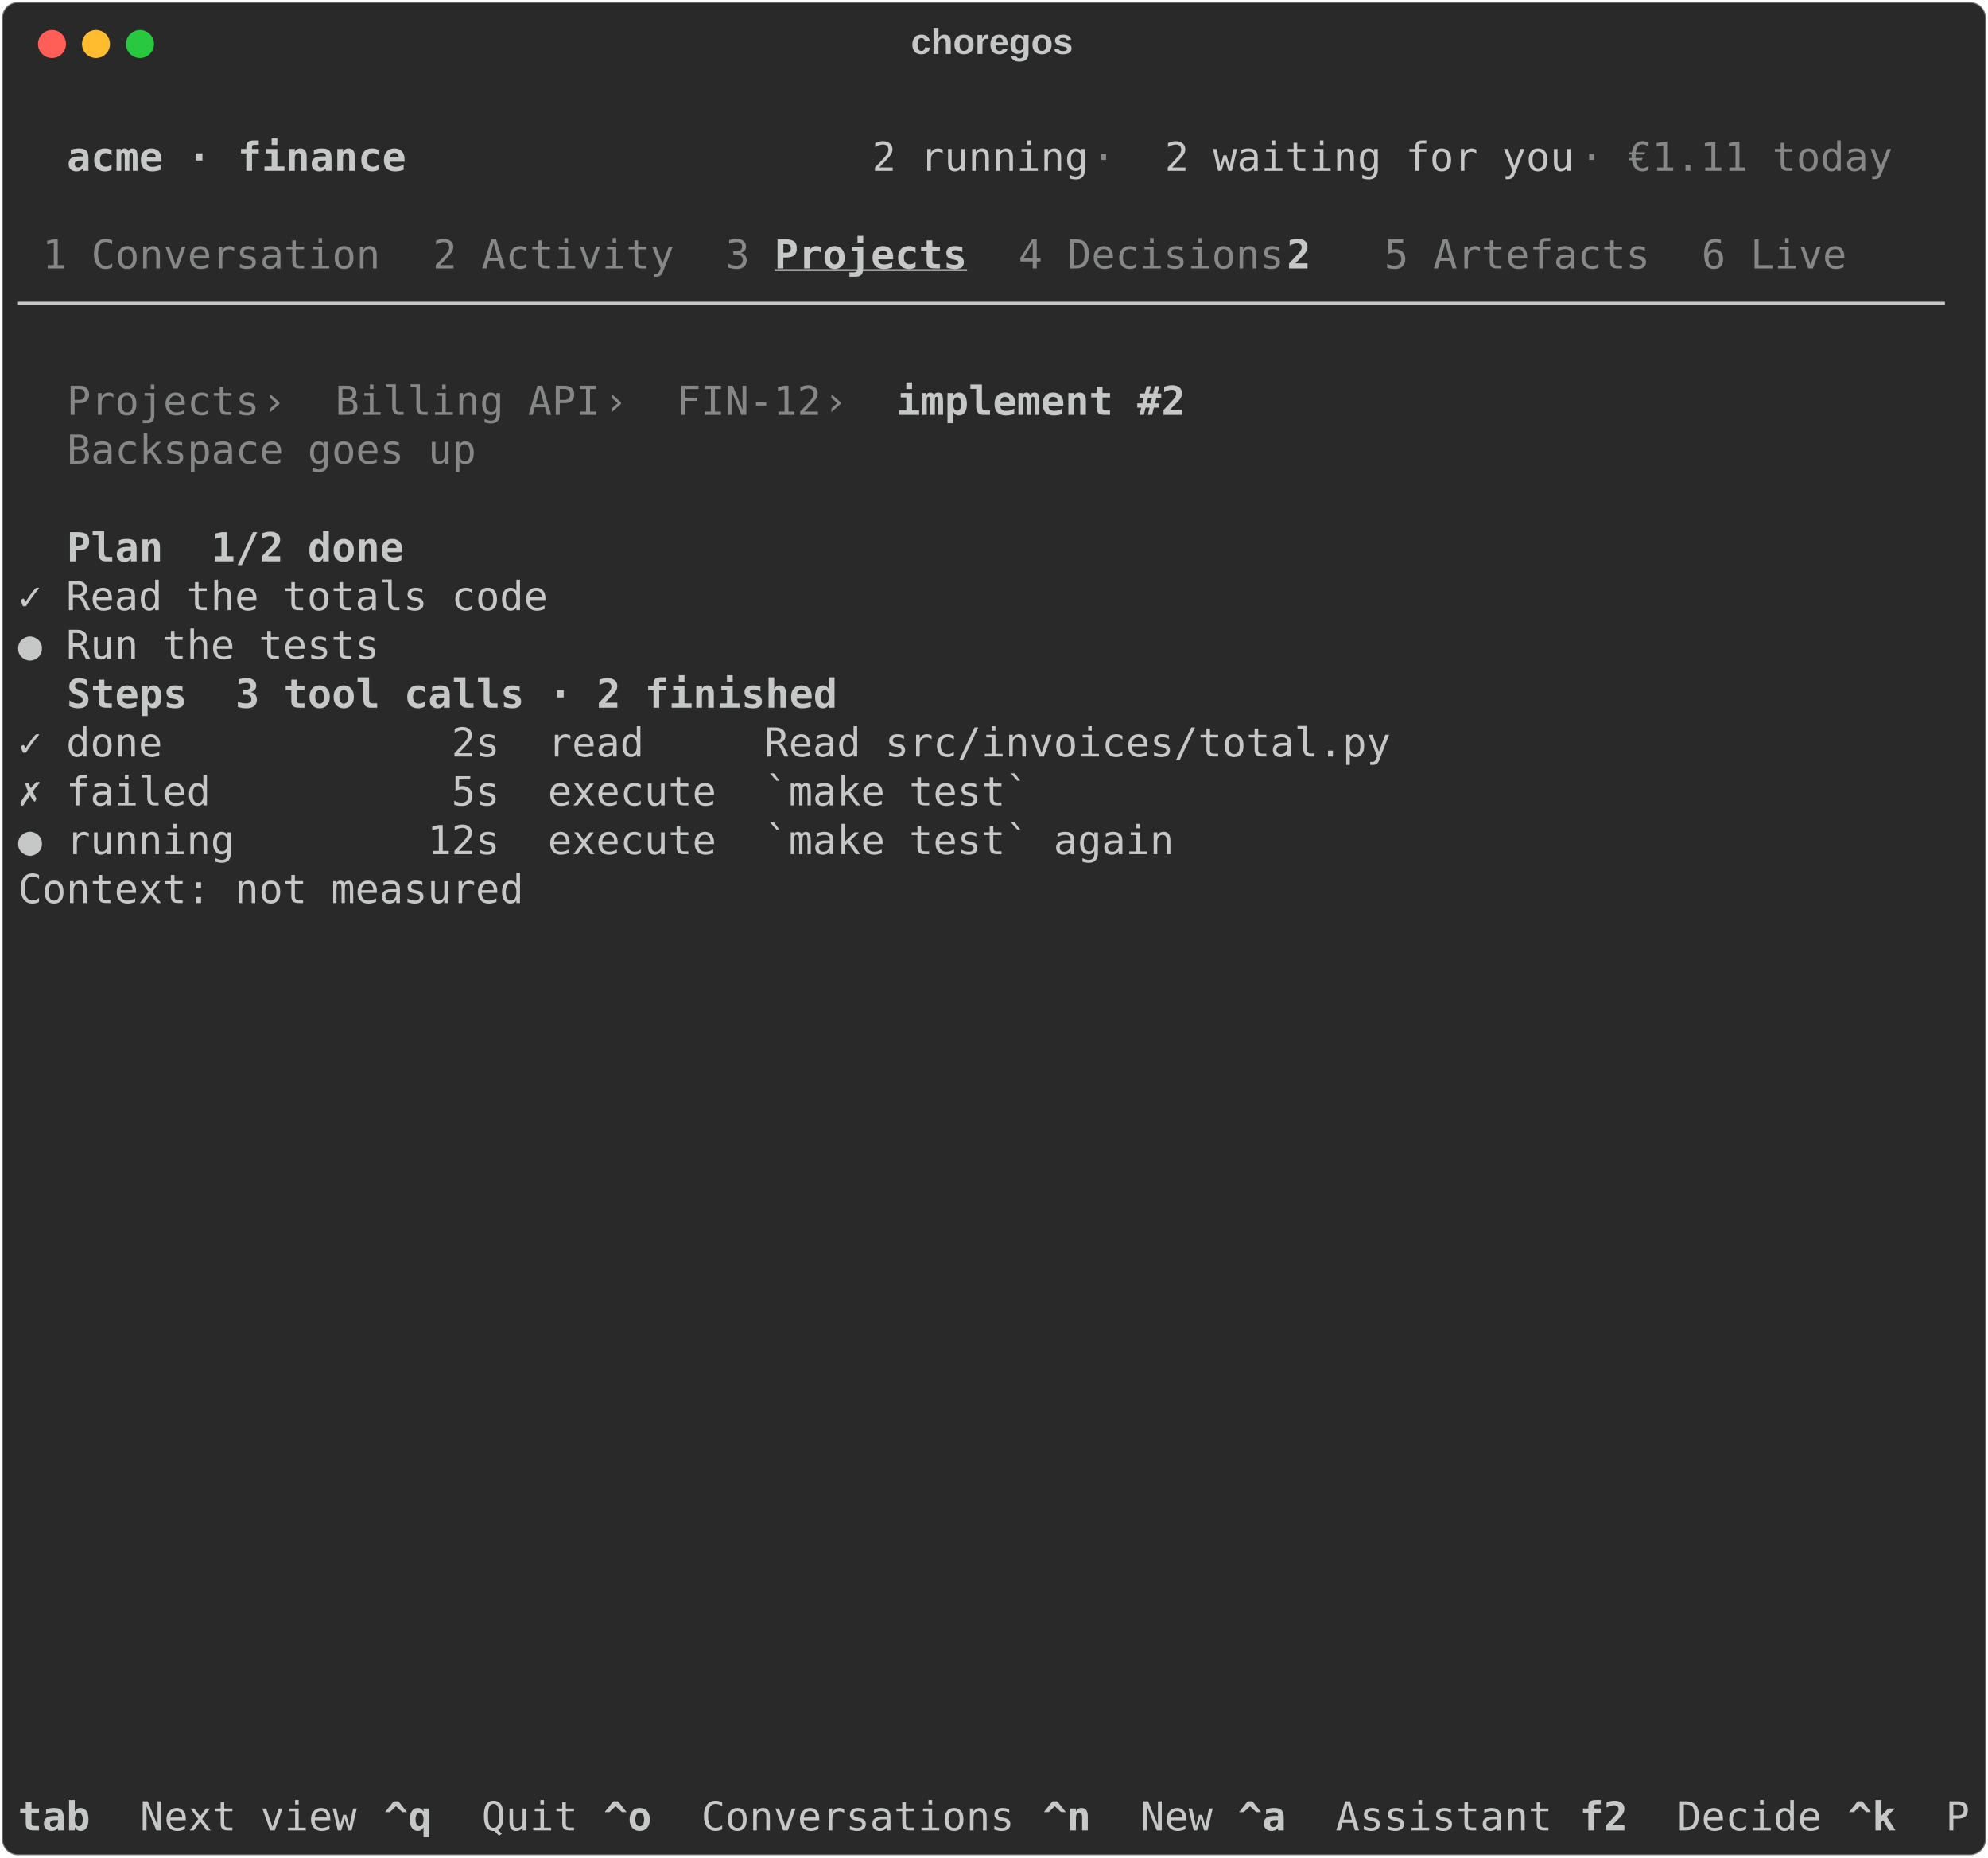
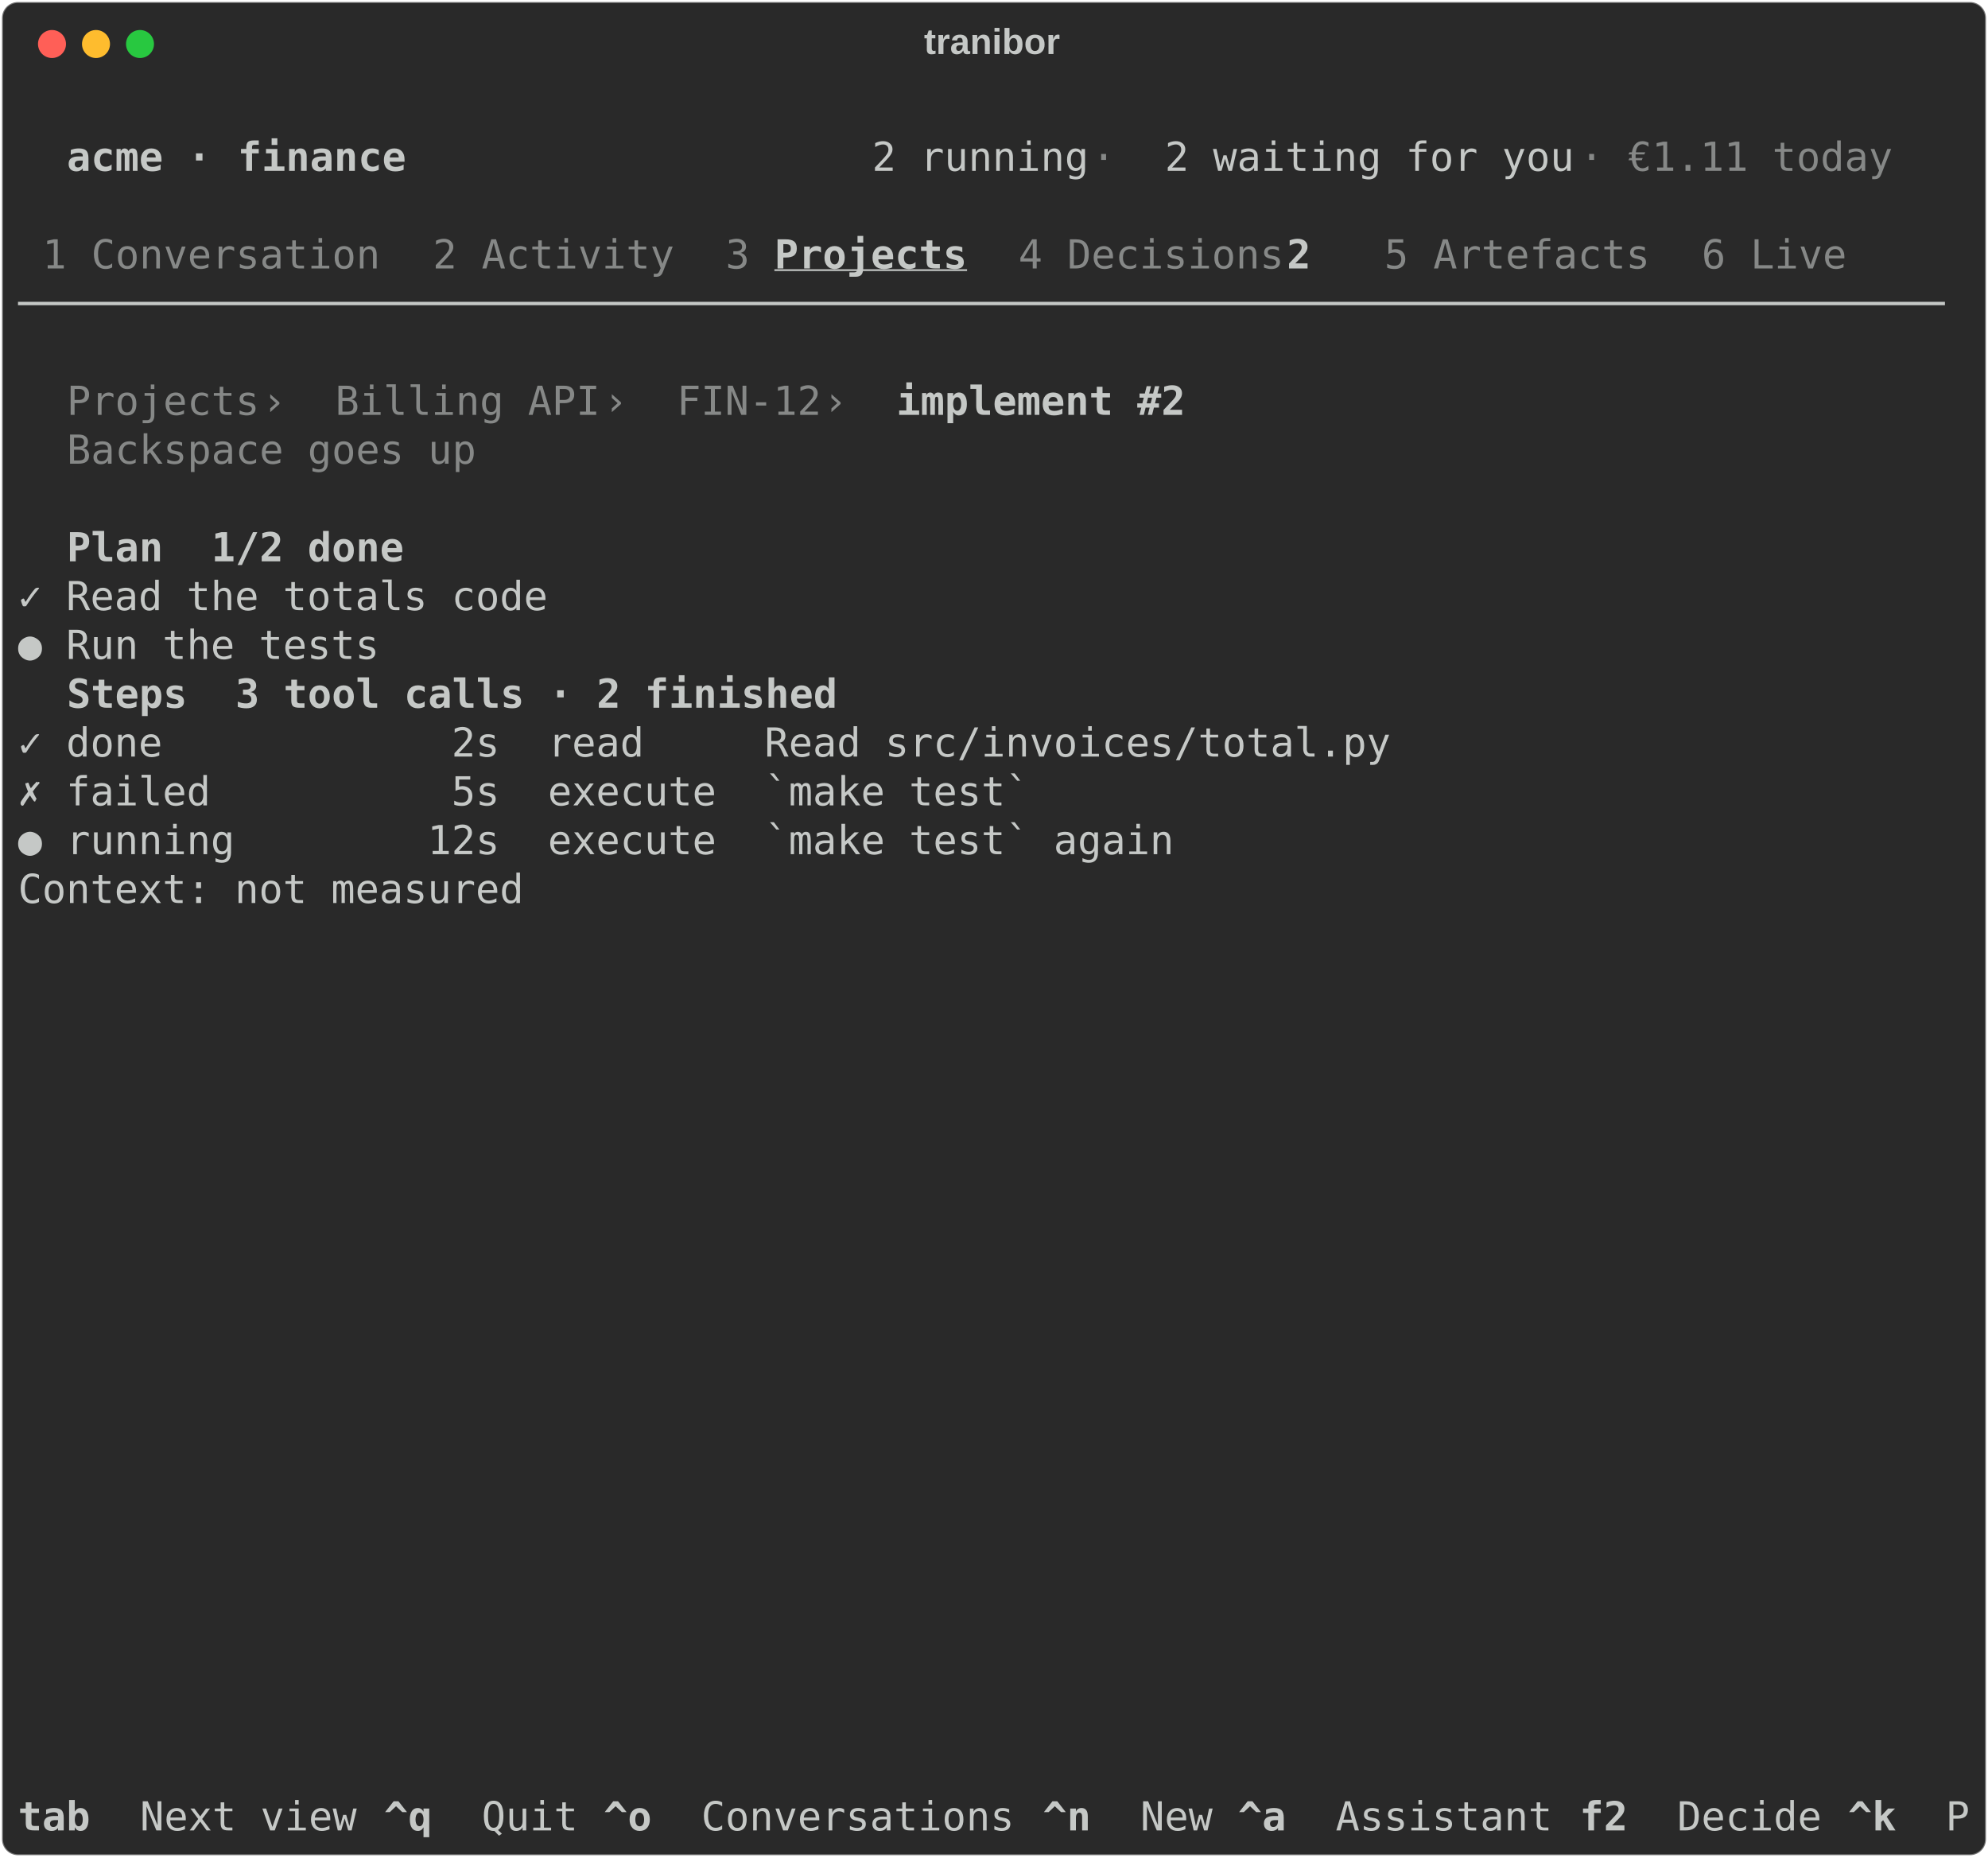
<svg xmlns="http://www.w3.org/2000/svg" class="rich-terminal" viewBox="0 0 994 928.4">
  <style>

    @font-face {
        font-family: "Fira Code";
        src: local("FiraCode-Regular"),
                url("https://cdnjs.cloudflare.com/ajax/libs/firacode/6.2.0/woff2/FiraCode-Regular.woff2") format("woff2"),
                url("https://cdnjs.cloudflare.com/ajax/libs/firacode/6.2.0/woff/FiraCode-Regular.woff") format("woff");
        font-style: normal;
        font-weight: 400;
    }
    @font-face {
        font-family: "Fira Code";
        src: local("FiraCode-Bold"),
                url("https://cdnjs.cloudflare.com/ajax/libs/firacode/6.2.0/woff2/FiraCode-Bold.woff2") format("woff2"),
                url("https://cdnjs.cloudflare.com/ajax/libs/firacode/6.2.0/woff/FiraCode-Bold.woff") format("woff");
        font-style: bold;
        font-weight: 700;
    }

-     .terminal-2483425769-matrix {
+     .terminal-2490110448-matrix {
        font-family: Fira Code, monospace;
        font-size: 20px;
        line-height: 24.4px;
        font-variant-east-asian: full-width;
    }

-     .terminal-2483425769-title {
+     .terminal-2490110448-title {
        font-size: 18px;
        font-weight: bold;
        font-family: arial;
    }

-     .terminal-2483425769-r1 { fill: #c5c8c6 }
- .terminal-2483425769-r2 { fill: #c5c8c6;font-weight: bold }
- .terminal-2483425769-r3 { fill: #868887 }
- .terminal-2483425769-r4 { fill: #c5c8c6;font-weight: bold;text-decoration: underline; }
+     .terminal-2490110448-r1 { fill: #c5c8c6 }
+ .terminal-2490110448-r2 { fill: #c5c8c6;font-weight: bold }
+ .terminal-2490110448-r3 { fill: #868887 }
+ .terminal-2490110448-r4 { fill: #c5c8c6;font-weight: bold;text-decoration: underline; }
    </style>
  <defs>
-     <clipPath id="terminal-2483425769-clip-terminal">
+     <clipPath id="terminal-2490110448-clip-terminal">
      <rect x="0" y="0" width="975.0" height="877.4" />
    </clipPath>
-     <clipPath id="terminal-2483425769-line-0">
+     <clipPath id="terminal-2490110448-line-0">
      <rect x="0" y="1.5" width="976" height="24.65" />
    </clipPath>
-     <clipPath id="terminal-2483425769-line-1">
+     <clipPath id="terminal-2490110448-line-1">
      <rect x="0" y="25.9" width="976" height="24.65" />
    </clipPath>
-     <clipPath id="terminal-2483425769-line-2">
+     <clipPath id="terminal-2490110448-line-2">
      <rect x="0" y="50.3" width="976" height="24.65" />
    </clipPath>
-     <clipPath id="terminal-2483425769-line-3">
+     <clipPath id="terminal-2490110448-line-3">
      <rect x="0" y="74.7" width="976" height="24.65" />
    </clipPath>
-     <clipPath id="terminal-2483425769-line-4">
+     <clipPath id="terminal-2490110448-line-4">
      <rect x="0" y="99.1" width="976" height="24.65" />
    </clipPath>
-     <clipPath id="terminal-2483425769-line-5">
+     <clipPath id="terminal-2490110448-line-5">
      <rect x="0" y="123.5" width="976" height="24.65" />
    </clipPath>
-     <clipPath id="terminal-2483425769-line-6">
+     <clipPath id="terminal-2490110448-line-6">
      <rect x="0" y="147.9" width="976" height="24.65" />
    </clipPath>
-     <clipPath id="terminal-2483425769-line-7">
+     <clipPath id="terminal-2490110448-line-7">
      <rect x="0" y="172.3" width="976" height="24.65" />
    </clipPath>
-     <clipPath id="terminal-2483425769-line-8">
+     <clipPath id="terminal-2490110448-line-8">
      <rect x="0" y="196.7" width="976" height="24.65" />
    </clipPath>
-     <clipPath id="terminal-2483425769-line-9">
+     <clipPath id="terminal-2490110448-line-9">
      <rect x="0" y="221.1" width="976" height="24.65" />
    </clipPath>
-     <clipPath id="terminal-2483425769-line-10">
+     <clipPath id="terminal-2490110448-line-10">
      <rect x="0" y="245.5" width="976" height="24.65" />
    </clipPath>
-     <clipPath id="terminal-2483425769-line-11">
+     <clipPath id="terminal-2490110448-line-11">
      <rect x="0" y="269.9" width="976" height="24.65" />
    </clipPath>
-     <clipPath id="terminal-2483425769-line-12">
+     <clipPath id="terminal-2490110448-line-12">
      <rect x="0" y="294.3" width="976" height="24.65" />
    </clipPath>
-     <clipPath id="terminal-2483425769-line-13">
+     <clipPath id="terminal-2490110448-line-13">
      <rect x="0" y="318.7" width="976" height="24.65" />
    </clipPath>
-     <clipPath id="terminal-2483425769-line-14">
+     <clipPath id="terminal-2490110448-line-14">
      <rect x="0" y="343.1" width="976" height="24.65" />
    </clipPath>
-     <clipPath id="terminal-2483425769-line-15">
+     <clipPath id="terminal-2490110448-line-15">
      <rect x="0" y="367.5" width="976" height="24.65" />
    </clipPath>
-     <clipPath id="terminal-2483425769-line-16">
+     <clipPath id="terminal-2490110448-line-16">
      <rect x="0" y="391.9" width="976" height="24.65" />
    </clipPath>
-     <clipPath id="terminal-2483425769-line-17">
+     <clipPath id="terminal-2490110448-line-17">
      <rect x="0" y="416.3" width="976" height="24.65" />
    </clipPath>
-     <clipPath id="terminal-2483425769-line-18">
+     <clipPath id="terminal-2490110448-line-18">
      <rect x="0" y="440.7" width="976" height="24.65" />
    </clipPath>
-     <clipPath id="terminal-2483425769-line-19">
+     <clipPath id="terminal-2490110448-line-19">
      <rect x="0" y="465.1" width="976" height="24.65" />
    </clipPath>
-     <clipPath id="terminal-2483425769-line-20">
+     <clipPath id="terminal-2490110448-line-20">
      <rect x="0" y="489.5" width="976" height="24.65" />
    </clipPath>
-     <clipPath id="terminal-2483425769-line-21">
+     <clipPath id="terminal-2490110448-line-21">
      <rect x="0" y="513.9" width="976" height="24.65" />
    </clipPath>
-     <clipPath id="terminal-2483425769-line-22">
+     <clipPath id="terminal-2490110448-line-22">
      <rect x="0" y="538.3" width="976" height="24.65" />
    </clipPath>
-     <clipPath id="terminal-2483425769-line-23">
+     <clipPath id="terminal-2490110448-line-23">
      <rect x="0" y="562.7" width="976" height="24.65" />
    </clipPath>
-     <clipPath id="terminal-2483425769-line-24">
+     <clipPath id="terminal-2490110448-line-24">
      <rect x="0" y="587.1" width="976" height="24.65" />
    </clipPath>
-     <clipPath id="terminal-2483425769-line-25">
+     <clipPath id="terminal-2490110448-line-25">
      <rect x="0" y="611.5" width="976" height="24.65" />
    </clipPath>
-     <clipPath id="terminal-2483425769-line-26">
+     <clipPath id="terminal-2490110448-line-26">
      <rect x="0" y="635.9" width="976" height="24.65" />
    </clipPath>
-     <clipPath id="terminal-2483425769-line-27">
+     <clipPath id="terminal-2490110448-line-27">
      <rect x="0" y="660.3" width="976" height="24.65" />
    </clipPath>
-     <clipPath id="terminal-2483425769-line-28">
+     <clipPath id="terminal-2490110448-line-28">
      <rect x="0" y="684.7" width="976" height="24.65" />
    </clipPath>
-     <clipPath id="terminal-2483425769-line-29">
+     <clipPath id="terminal-2490110448-line-29">
      <rect x="0" y="709.1" width="976" height="24.65" />
    </clipPath>
-     <clipPath id="terminal-2483425769-line-30">
+     <clipPath id="terminal-2490110448-line-30">
      <rect x="0" y="733.5" width="976" height="24.65" />
    </clipPath>
-     <clipPath id="terminal-2483425769-line-31">
+     <clipPath id="terminal-2490110448-line-31">
      <rect x="0" y="757.9" width="976" height="24.65" />
    </clipPath>
-     <clipPath id="terminal-2483425769-line-32">
+     <clipPath id="terminal-2490110448-line-32">
      <rect x="0" y="782.3" width="976" height="24.65" />
    </clipPath>
-     <clipPath id="terminal-2483425769-line-33">
+     <clipPath id="terminal-2490110448-line-33">
      <rect x="0" y="806.7" width="976" height="24.65" />
    </clipPath>
-     <clipPath id="terminal-2483425769-line-34">
+     <clipPath id="terminal-2490110448-line-34">
      <rect x="0" y="831.1" width="976" height="24.65" />
    </clipPath>
  </defs>
  <rect fill="#292929" stroke="rgba(255,255,255,0.35)" stroke-width="1" x="1" y="1" width="992" height="926.4" rx="8" />
-   <text class="terminal-2483425769-title" fill="#c5c8c6" text-anchor="middle" x="496" y="27">choregos</text>
+   <text class="terminal-2490110448-title" fill="#c5c8c6" text-anchor="middle" x="496" y="27">tranibor</text>
  <g transform="translate(26,22)">
    <circle cx="0" cy="0" r="7" fill="#ff5f57" />
    <circle cx="22" cy="0" r="7" fill="#febc2e" />
    <circle cx="44" cy="0" r="7" fill="#28c840" />
  </g>
-   <g transform="translate(9, 41)" clip-path="url(#terminal-2483425769-clip-terminal)">
-     <g class="terminal-2483425769-matrix">
-       <text class="terminal-2483425769-r1" x="976" y="20" textLength="12.2" clip-path="url(#terminal-2483425769-line-0)">
- </text>
-       <text class="terminal-2483425769-r2" x="24.4" y="44.4" textLength="85.4" clip-path="url(#terminal-2483425769-line-1)">acme · </text>
-       <text class="terminal-2483425769-r2" x="109.8" y="44.4" textLength="85.4" clip-path="url(#terminal-2483425769-line-1)">finance</text>
-       <text class="terminal-2483425769-r1" x="427" y="44.4" textLength="109.8" clip-path="url(#terminal-2483425769-line-1)">2 running</text>
-       <text class="terminal-2483425769-r3" x="536.8" y="44.4" textLength="36.6" clip-path="url(#terminal-2483425769-line-1)"> · </text>
-       <text class="terminal-2483425769-r1" x="573.4" y="44.4" textLength="207.4" clip-path="url(#terminal-2483425769-line-1)">2 waiting for you</text>
-       <text class="terminal-2483425769-r3" x="780.8" y="44.4" textLength="170.8" clip-path="url(#terminal-2483425769-line-1)"> · €1.11 today</text>
-       <text class="terminal-2483425769-r1" x="976" y="44.4" textLength="12.2" clip-path="url(#terminal-2483425769-line-1)">
- </text>
-       <text class="terminal-2483425769-r1" x="976" y="68.8" textLength="12.2" clip-path="url(#terminal-2483425769-line-2)">
- </text>
-       <text class="terminal-2483425769-r3" x="12.2" y="93.2" textLength="24.4" clip-path="url(#terminal-2483425769-line-3)">1 </text>
-       <text class="terminal-2483425769-r3" x="36.6" y="93.2" textLength="146.4" clip-path="url(#terminal-2483425769-line-3)">Conversation</text>
-       <text class="terminal-2483425769-r3" x="207.4" y="93.2" textLength="24.4" clip-path="url(#terminal-2483425769-line-3)">2 </text>
-       <text class="terminal-2483425769-r3" x="231.8" y="93.2" textLength="97.6" clip-path="url(#terminal-2483425769-line-3)">Activity</text>
-       <text class="terminal-2483425769-r3" x="353.8" y="93.2" textLength="24.4" clip-path="url(#terminal-2483425769-line-3)">3 </text>
-       <text class="terminal-2483425769-r4" x="378.2" y="93.2" textLength="97.6" clip-path="url(#terminal-2483425769-line-3)">Projects</text>
-       <text class="terminal-2483425769-r3" x="500.2" y="93.2" textLength="24.4" clip-path="url(#terminal-2483425769-line-3)">4 </text>
-       <text class="terminal-2483425769-r3" x="524.6" y="93.2" textLength="109.8" clip-path="url(#terminal-2483425769-line-3)">Decisions</text>
-       <text class="terminal-2483425769-r2" x="634.4" y="93.2" textLength="24.4" clip-path="url(#terminal-2483425769-line-3)"> 2</text>
-       <text class="terminal-2483425769-r3" x="683.2" y="93.2" textLength="24.4" clip-path="url(#terminal-2483425769-line-3)">5 </text>
-       <text class="terminal-2483425769-r3" x="707.6" y="93.2" textLength="109.8" clip-path="url(#terminal-2483425769-line-3)">Artefacts</text>
-       <text class="terminal-2483425769-r3" x="841.8" y="93.2" textLength="24.4" clip-path="url(#terminal-2483425769-line-3)">6 </text>
-       <text class="terminal-2483425769-r3" x="866.2" y="93.2" textLength="48.8" clip-path="url(#terminal-2483425769-line-3)">Live</text>
-       <text class="terminal-2483425769-r1" x="976" y="93.2" textLength="12.2" clip-path="url(#terminal-2483425769-line-3)">
- </text>
-       <text class="terminal-2483425769-r1" x="0" y="117.6" textLength="976" clip-path="url(#terminal-2483425769-line-4)">────────────────────────────────────────────────────────────────────────────────</text>
-       <text class="terminal-2483425769-r1" x="976" y="117.6" textLength="12.2" clip-path="url(#terminal-2483425769-line-4)">
- </text>
-       <text class="terminal-2483425769-r1" x="976" y="142" textLength="12.2" clip-path="url(#terminal-2483425769-line-5)">
- </text>
-       <text class="terminal-2483425769-r3" x="24.4" y="166.4" textLength="97.6" clip-path="url(#terminal-2483425769-line-6)">Projects</text>
-       <text class="terminal-2483425769-r3" x="122" y="166.4" textLength="36.6" clip-path="url(#terminal-2483425769-line-6)"> › </text>
-       <text class="terminal-2483425769-r3" x="158.6" y="166.4" textLength="134.2" clip-path="url(#terminal-2483425769-line-6)">Billing API</text>
-       <text class="terminal-2483425769-r3" x="292.8" y="166.4" textLength="36.6" clip-path="url(#terminal-2483425769-line-6)"> › </text>
-       <text class="terminal-2483425769-r3" x="329.4" y="166.4" textLength="73.2" clip-path="url(#terminal-2483425769-line-6)">FIN-12</text>
-       <text class="terminal-2483425769-r3" x="402.6" y="166.4" textLength="36.6" clip-path="url(#terminal-2483425769-line-6)"> › </text>
-       <text class="terminal-2483425769-r2" x="439.2" y="166.4" textLength="146.4" clip-path="url(#terminal-2483425769-line-6)">implement #2</text>
-       <text class="terminal-2483425769-r1" x="976" y="166.4" textLength="12.2" clip-path="url(#terminal-2483425769-line-6)">
- </text>
-       <text class="terminal-2483425769-r3" x="24.4" y="190.8" textLength="207.4" clip-path="url(#terminal-2483425769-line-7)">Backspace goes up</text>
-       <text class="terminal-2483425769-r1" x="976" y="190.8" textLength="12.2" clip-path="url(#terminal-2483425769-line-7)">
- </text>
-       <text class="terminal-2483425769-r1" x="976" y="215.2" textLength="12.2" clip-path="url(#terminal-2483425769-line-8)">
- </text>
-       <text class="terminal-2483425769-r2" x="24.4" y="239.6" textLength="170.8" clip-path="url(#terminal-2483425769-line-9)">Plan  1/2 done</text>
-       <text class="terminal-2483425769-r1" x="976" y="239.6" textLength="12.2" clip-path="url(#terminal-2483425769-line-9)">
- </text>
-       <text class="terminal-2483425769-r1" x="0" y="264" textLength="976" clip-path="url(#terminal-2483425769-line-10)">    ✓ Read the totals code                                                      </text>
-       <text class="terminal-2483425769-r1" x="976" y="264" textLength="12.2" clip-path="url(#terminal-2483425769-line-10)">
- </text>
-       <text class="terminal-2483425769-r1" x="0" y="288.4" textLength="976" clip-path="url(#terminal-2483425769-line-11)">    ● Run the tests                                                             </text>
-       <text class="terminal-2483425769-r1" x="976" y="288.4" textLength="12.2" clip-path="url(#terminal-2483425769-line-11)">
- </text>
-       <text class="terminal-2483425769-r2" x="24.4" y="312.8" textLength="390.4" clip-path="url(#terminal-2483425769-line-12)">Steps  3 tool calls · 2 finished</text>
-       <text class="terminal-2483425769-r1" x="976" y="312.8" textLength="12.2" clip-path="url(#terminal-2483425769-line-12)">
- </text>
-       <text class="terminal-2483425769-r1" x="0" y="337.2" textLength="976" clip-path="url(#terminal-2483425769-line-13)">    ✓ done            2s  read     Read src/invoices/total.py                   </text>
-       <text class="terminal-2483425769-r1" x="976" y="337.2" textLength="12.2" clip-path="url(#terminal-2483425769-line-13)">
- </text>
-       <text class="terminal-2483425769-r1" x="0" y="361.6" textLength="976" clip-path="url(#terminal-2483425769-line-14)">    ✗ failed          5s  execute  `make test`                                  </text>
-       <text class="terminal-2483425769-r1" x="976" y="361.6" textLength="12.2" clip-path="url(#terminal-2483425769-line-14)">
- </text>
-       <text class="terminal-2483425769-r1" x="0" y="386" textLength="976" clip-path="url(#terminal-2483425769-line-15)">    ● running        12s  execute  `make test` again                            </text>
-       <text class="terminal-2483425769-r1" x="976" y="386" textLength="12.2" clip-path="url(#terminal-2483425769-line-15)">
- </text>
-       <text class="terminal-2483425769-r1" x="0" y="410.4" textLength="976" clip-path="url(#terminal-2483425769-line-16)">  Context: not measured                                                         </text>
-       <text class="terminal-2483425769-r1" x="976" y="410.4" textLength="12.2" clip-path="url(#terminal-2483425769-line-16)">
- </text>
-       <text class="terminal-2483425769-r1" x="976" y="434.8" textLength="12.2" clip-path="url(#terminal-2483425769-line-17)">
- </text>
-       <text class="terminal-2483425769-r1" x="976" y="459.2" textLength="12.2" clip-path="url(#terminal-2483425769-line-18)">
- </text>
-       <text class="terminal-2483425769-r1" x="976" y="483.6" textLength="12.2" clip-path="url(#terminal-2483425769-line-19)">
- </text>
-       <text class="terminal-2483425769-r1" x="976" y="508" textLength="12.2" clip-path="url(#terminal-2483425769-line-20)">
- </text>
-       <text class="terminal-2483425769-r1" x="976" y="532.4" textLength="12.2" clip-path="url(#terminal-2483425769-line-21)">
- </text>
-       <text class="terminal-2483425769-r1" x="976" y="556.8" textLength="12.2" clip-path="url(#terminal-2483425769-line-22)">
- </text>
-       <text class="terminal-2483425769-r1" x="976" y="581.2" textLength="12.2" clip-path="url(#terminal-2483425769-line-23)">
- </text>
-       <text class="terminal-2483425769-r1" x="976" y="605.6" textLength="12.2" clip-path="url(#terminal-2483425769-line-24)">
- </text>
-       <text class="terminal-2483425769-r1" x="976" y="630" textLength="12.2" clip-path="url(#terminal-2483425769-line-25)">
- </text>
-       <text class="terminal-2483425769-r1" x="976" y="654.4" textLength="12.2" clip-path="url(#terminal-2483425769-line-26)">
- </text>
-       <text class="terminal-2483425769-r1" x="976" y="678.8" textLength="12.2" clip-path="url(#terminal-2483425769-line-27)">
- </text>
-       <text class="terminal-2483425769-r1" x="976" y="703.2" textLength="12.2" clip-path="url(#terminal-2483425769-line-28)">
- </text>
-       <text class="terminal-2483425769-r1" x="976" y="727.6" textLength="12.2" clip-path="url(#terminal-2483425769-line-29)">
- </text>
-       <text class="terminal-2483425769-r1" x="976" y="752" textLength="12.2" clip-path="url(#terminal-2483425769-line-30)">
- </text>
-       <text class="terminal-2483425769-r1" x="976" y="776.4" textLength="12.2" clip-path="url(#terminal-2483425769-line-31)">
- </text>
-       <text class="terminal-2483425769-r1" x="976" y="800.8" textLength="12.2" clip-path="url(#terminal-2483425769-line-32)">
- </text>
-       <text class="terminal-2483425769-r1" x="976" y="825.2" textLength="12.2" clip-path="url(#terminal-2483425769-line-33)">
- </text>
-       <text class="terminal-2483425769-r1" x="976" y="849.6" textLength="12.2" clip-path="url(#terminal-2483425769-line-34)">
- </text>
-       <text class="terminal-2483425769-r2" x="0" y="874" textLength="61" clip-path="url(#terminal-2483425769-line-35)"> tab </text>
-       <text class="terminal-2483425769-r1" x="61" y="874" textLength="122" clip-path="url(#terminal-2483425769-line-35)">Next view </text>
-       <text class="terminal-2483425769-r2" x="183" y="874" textLength="48.8" clip-path="url(#terminal-2483425769-line-35)"> ^q </text>
-       <text class="terminal-2483425769-r1" x="231.8" y="874" textLength="61" clip-path="url(#terminal-2483425769-line-35)">Quit </text>
-       <text class="terminal-2483425769-r2" x="292.8" y="874" textLength="48.8" clip-path="url(#terminal-2483425769-line-35)"> ^o </text>
-       <text class="terminal-2483425769-r1" x="341.6" y="874" textLength="170.8" clip-path="url(#terminal-2483425769-line-35)">Conversations </text>
-       <text class="terminal-2483425769-r2" x="512.4" y="874" textLength="48.8" clip-path="url(#terminal-2483425769-line-35)"> ^n </text>
-       <text class="terminal-2483425769-r1" x="561.2" y="874" textLength="48.8" clip-path="url(#terminal-2483425769-line-35)">New </text>
-       <text class="terminal-2483425769-r2" x="610" y="874" textLength="48.8" clip-path="url(#terminal-2483425769-line-35)"> ^a </text>
-       <text class="terminal-2483425769-r1" x="658.8" y="874" textLength="122" clip-path="url(#terminal-2483425769-line-35)">Assistant </text>
-       <text class="terminal-2483425769-r2" x="780.8" y="874" textLength="48.8" clip-path="url(#terminal-2483425769-line-35)"> f2 </text>
-       <text class="terminal-2483425769-r1" x="829.6" y="874" textLength="85.4" clip-path="url(#terminal-2483425769-line-35)">Decide </text>
-       <text class="terminal-2483425769-r2" x="915" y="874" textLength="48.8" clip-path="url(#terminal-2483425769-line-35)"> ^k </text>
-       <text class="terminal-2483425769-r1" x="963.8" y="874" textLength="12.2" clip-path="url(#terminal-2483425769-line-35)">P</text>
+   <g transform="translate(9, 41)" clip-path="url(#terminal-2490110448-clip-terminal)">
+     <g class="terminal-2490110448-matrix">
+       <text class="terminal-2490110448-r1" x="976" y="20" textLength="12.2" clip-path="url(#terminal-2490110448-line-0)">
+ </text>
+       <text class="terminal-2490110448-r2" x="24.4" y="44.4" textLength="85.4" clip-path="url(#terminal-2490110448-line-1)">acme · </text>
+       <text class="terminal-2490110448-r2" x="109.8" y="44.4" textLength="85.4" clip-path="url(#terminal-2490110448-line-1)">finance</text>
+       <text class="terminal-2490110448-r1" x="427" y="44.4" textLength="109.8" clip-path="url(#terminal-2490110448-line-1)">2 running</text>
+       <text class="terminal-2490110448-r3" x="536.8" y="44.4" textLength="36.6" clip-path="url(#terminal-2490110448-line-1)"> · </text>
+       <text class="terminal-2490110448-r1" x="573.4" y="44.4" textLength="207.4" clip-path="url(#terminal-2490110448-line-1)">2 waiting for you</text>
+       <text class="terminal-2490110448-r3" x="780.8" y="44.4" textLength="170.8" clip-path="url(#terminal-2490110448-line-1)"> · €1.11 today</text>
+       <text class="terminal-2490110448-r1" x="976" y="44.4" textLength="12.2" clip-path="url(#terminal-2490110448-line-1)">
+ </text>
+       <text class="terminal-2490110448-r1" x="976" y="68.8" textLength="12.2" clip-path="url(#terminal-2490110448-line-2)">
+ </text>
+       <text class="terminal-2490110448-r3" x="12.2" y="93.2" textLength="24.4" clip-path="url(#terminal-2490110448-line-3)">1 </text>
+       <text class="terminal-2490110448-r3" x="36.6" y="93.2" textLength="146.4" clip-path="url(#terminal-2490110448-line-3)">Conversation</text>
+       <text class="terminal-2490110448-r3" x="207.4" y="93.2" textLength="24.4" clip-path="url(#terminal-2490110448-line-3)">2 </text>
+       <text class="terminal-2490110448-r3" x="231.8" y="93.2" textLength="97.6" clip-path="url(#terminal-2490110448-line-3)">Activity</text>
+       <text class="terminal-2490110448-r3" x="353.8" y="93.2" textLength="24.4" clip-path="url(#terminal-2490110448-line-3)">3 </text>
+       <text class="terminal-2490110448-r4" x="378.2" y="93.2" textLength="97.6" clip-path="url(#terminal-2490110448-line-3)">Projects</text>
+       <text class="terminal-2490110448-r3" x="500.2" y="93.2" textLength="24.4" clip-path="url(#terminal-2490110448-line-3)">4 </text>
+       <text class="terminal-2490110448-r3" x="524.6" y="93.2" textLength="109.8" clip-path="url(#terminal-2490110448-line-3)">Decisions</text>
+       <text class="terminal-2490110448-r2" x="634.4" y="93.2" textLength="24.4" clip-path="url(#terminal-2490110448-line-3)"> 2</text>
+       <text class="terminal-2490110448-r3" x="683.2" y="93.2" textLength="24.4" clip-path="url(#terminal-2490110448-line-3)">5 </text>
+       <text class="terminal-2490110448-r3" x="707.6" y="93.2" textLength="109.8" clip-path="url(#terminal-2490110448-line-3)">Artefacts</text>
+       <text class="terminal-2490110448-r3" x="841.8" y="93.2" textLength="24.4" clip-path="url(#terminal-2490110448-line-3)">6 </text>
+       <text class="terminal-2490110448-r3" x="866.2" y="93.2" textLength="48.8" clip-path="url(#terminal-2490110448-line-3)">Live</text>
+       <text class="terminal-2490110448-r1" x="976" y="93.2" textLength="12.2" clip-path="url(#terminal-2490110448-line-3)">
+ </text>
+       <text class="terminal-2490110448-r1" x="0" y="117.6" textLength="976" clip-path="url(#terminal-2490110448-line-4)">────────────────────────────────────────────────────────────────────────────────</text>
+       <text class="terminal-2490110448-r1" x="976" y="117.6" textLength="12.2" clip-path="url(#terminal-2490110448-line-4)">
+ </text>
+       <text class="terminal-2490110448-r1" x="976" y="142" textLength="12.2" clip-path="url(#terminal-2490110448-line-5)">
+ </text>
+       <text class="terminal-2490110448-r3" x="24.4" y="166.4" textLength="97.6" clip-path="url(#terminal-2490110448-line-6)">Projects</text>
+       <text class="terminal-2490110448-r3" x="122" y="166.4" textLength="36.6" clip-path="url(#terminal-2490110448-line-6)"> › </text>
+       <text class="terminal-2490110448-r3" x="158.6" y="166.4" textLength="134.2" clip-path="url(#terminal-2490110448-line-6)">Billing API</text>
+       <text class="terminal-2490110448-r3" x="292.8" y="166.4" textLength="36.6" clip-path="url(#terminal-2490110448-line-6)"> › </text>
+       <text class="terminal-2490110448-r3" x="329.4" y="166.4" textLength="73.2" clip-path="url(#terminal-2490110448-line-6)">FIN-12</text>
+       <text class="terminal-2490110448-r3" x="402.6" y="166.4" textLength="36.6" clip-path="url(#terminal-2490110448-line-6)"> › </text>
+       <text class="terminal-2490110448-r2" x="439.2" y="166.4" textLength="146.4" clip-path="url(#terminal-2490110448-line-6)">implement #2</text>
+       <text class="terminal-2490110448-r1" x="976" y="166.4" textLength="12.2" clip-path="url(#terminal-2490110448-line-6)">
+ </text>
+       <text class="terminal-2490110448-r3" x="24.4" y="190.8" textLength="207.4" clip-path="url(#terminal-2490110448-line-7)">Backspace goes up</text>
+       <text class="terminal-2490110448-r1" x="976" y="190.8" textLength="12.2" clip-path="url(#terminal-2490110448-line-7)">
+ </text>
+       <text class="terminal-2490110448-r1" x="976" y="215.2" textLength="12.2" clip-path="url(#terminal-2490110448-line-8)">
+ </text>
+       <text class="terminal-2490110448-r2" x="24.4" y="239.6" textLength="170.8" clip-path="url(#terminal-2490110448-line-9)">Plan  1/2 done</text>
+       <text class="terminal-2490110448-r1" x="976" y="239.6" textLength="12.2" clip-path="url(#terminal-2490110448-line-9)">
+ </text>
+       <text class="terminal-2490110448-r1" x="0" y="264" textLength="976" clip-path="url(#terminal-2490110448-line-10)">    ✓ Read the totals code                                                      </text>
+       <text class="terminal-2490110448-r1" x="976" y="264" textLength="12.2" clip-path="url(#terminal-2490110448-line-10)">
+ </text>
+       <text class="terminal-2490110448-r1" x="0" y="288.4" textLength="976" clip-path="url(#terminal-2490110448-line-11)">    ● Run the tests                                                             </text>
+       <text class="terminal-2490110448-r1" x="976" y="288.4" textLength="12.2" clip-path="url(#terminal-2490110448-line-11)">
+ </text>
+       <text class="terminal-2490110448-r2" x="24.4" y="312.8" textLength="390.4" clip-path="url(#terminal-2490110448-line-12)">Steps  3 tool calls · 2 finished</text>
+       <text class="terminal-2490110448-r1" x="976" y="312.8" textLength="12.2" clip-path="url(#terminal-2490110448-line-12)">
+ </text>
+       <text class="terminal-2490110448-r1" x="0" y="337.2" textLength="976" clip-path="url(#terminal-2490110448-line-13)">    ✓ done            2s  read     Read src/invoices/total.py                   </text>
+       <text class="terminal-2490110448-r1" x="976" y="337.2" textLength="12.2" clip-path="url(#terminal-2490110448-line-13)">
+ </text>
+       <text class="terminal-2490110448-r1" x="0" y="361.6" textLength="976" clip-path="url(#terminal-2490110448-line-14)">    ✗ failed          5s  execute  `make test`                                  </text>
+       <text class="terminal-2490110448-r1" x="976" y="361.6" textLength="12.2" clip-path="url(#terminal-2490110448-line-14)">
+ </text>
+       <text class="terminal-2490110448-r1" x="0" y="386" textLength="976" clip-path="url(#terminal-2490110448-line-15)">    ● running        12s  execute  `make test` again                            </text>
+       <text class="terminal-2490110448-r1" x="976" y="386" textLength="12.2" clip-path="url(#terminal-2490110448-line-15)">
+ </text>
+       <text class="terminal-2490110448-r1" x="0" y="410.4" textLength="976" clip-path="url(#terminal-2490110448-line-16)">  Context: not measured                                                         </text>
+       <text class="terminal-2490110448-r1" x="976" y="410.4" textLength="12.2" clip-path="url(#terminal-2490110448-line-16)">
+ </text>
+       <text class="terminal-2490110448-r1" x="976" y="434.8" textLength="12.2" clip-path="url(#terminal-2490110448-line-17)">
+ </text>
+       <text class="terminal-2490110448-r1" x="976" y="459.2" textLength="12.2" clip-path="url(#terminal-2490110448-line-18)">
+ </text>
+       <text class="terminal-2490110448-r1" x="976" y="483.6" textLength="12.2" clip-path="url(#terminal-2490110448-line-19)">
+ </text>
+       <text class="terminal-2490110448-r1" x="976" y="508" textLength="12.2" clip-path="url(#terminal-2490110448-line-20)">
+ </text>
+       <text class="terminal-2490110448-r1" x="976" y="532.4" textLength="12.2" clip-path="url(#terminal-2490110448-line-21)">
+ </text>
+       <text class="terminal-2490110448-r1" x="976" y="556.8" textLength="12.2" clip-path="url(#terminal-2490110448-line-22)">
+ </text>
+       <text class="terminal-2490110448-r1" x="976" y="581.2" textLength="12.2" clip-path="url(#terminal-2490110448-line-23)">
+ </text>
+       <text class="terminal-2490110448-r1" x="976" y="605.6" textLength="12.2" clip-path="url(#terminal-2490110448-line-24)">
+ </text>
+       <text class="terminal-2490110448-r1" x="976" y="630" textLength="12.2" clip-path="url(#terminal-2490110448-line-25)">
+ </text>
+       <text class="terminal-2490110448-r1" x="976" y="654.4" textLength="12.2" clip-path="url(#terminal-2490110448-line-26)">
+ </text>
+       <text class="terminal-2490110448-r1" x="976" y="678.8" textLength="12.2" clip-path="url(#terminal-2490110448-line-27)">
+ </text>
+       <text class="terminal-2490110448-r1" x="976" y="703.2" textLength="12.2" clip-path="url(#terminal-2490110448-line-28)">
+ </text>
+       <text class="terminal-2490110448-r1" x="976" y="727.6" textLength="12.2" clip-path="url(#terminal-2490110448-line-29)">
+ </text>
+       <text class="terminal-2490110448-r1" x="976" y="752" textLength="12.2" clip-path="url(#terminal-2490110448-line-30)">
+ </text>
+       <text class="terminal-2490110448-r1" x="976" y="776.4" textLength="12.2" clip-path="url(#terminal-2490110448-line-31)">
+ </text>
+       <text class="terminal-2490110448-r1" x="976" y="800.8" textLength="12.2" clip-path="url(#terminal-2490110448-line-32)">
+ </text>
+       <text class="terminal-2490110448-r1" x="976" y="825.2" textLength="12.2" clip-path="url(#terminal-2490110448-line-33)">
+ </text>
+       <text class="terminal-2490110448-r1" x="976" y="849.6" textLength="12.2" clip-path="url(#terminal-2490110448-line-34)">
+ </text>
+       <text class="terminal-2490110448-r2" x="0" y="874" textLength="61" clip-path="url(#terminal-2490110448-line-35)"> tab </text>
+       <text class="terminal-2490110448-r1" x="61" y="874" textLength="122" clip-path="url(#terminal-2490110448-line-35)">Next view </text>
+       <text class="terminal-2490110448-r2" x="183" y="874" textLength="48.8" clip-path="url(#terminal-2490110448-line-35)"> ^q </text>
+       <text class="terminal-2490110448-r1" x="231.8" y="874" textLength="61" clip-path="url(#terminal-2490110448-line-35)">Quit </text>
+       <text class="terminal-2490110448-r2" x="292.8" y="874" textLength="48.8" clip-path="url(#terminal-2490110448-line-35)"> ^o </text>
+       <text class="terminal-2490110448-r1" x="341.6" y="874" textLength="170.8" clip-path="url(#terminal-2490110448-line-35)">Conversations </text>
+       <text class="terminal-2490110448-r2" x="512.4" y="874" textLength="48.8" clip-path="url(#terminal-2490110448-line-35)"> ^n </text>
+       <text class="terminal-2490110448-r1" x="561.2" y="874" textLength="48.8" clip-path="url(#terminal-2490110448-line-35)">New </text>
+       <text class="terminal-2490110448-r2" x="610" y="874" textLength="48.8" clip-path="url(#terminal-2490110448-line-35)"> ^a </text>
+       <text class="terminal-2490110448-r1" x="658.8" y="874" textLength="122" clip-path="url(#terminal-2490110448-line-35)">Assistant </text>
+       <text class="terminal-2490110448-r2" x="780.8" y="874" textLength="48.8" clip-path="url(#terminal-2490110448-line-35)"> f2 </text>
+       <text class="terminal-2490110448-r1" x="829.6" y="874" textLength="85.4" clip-path="url(#terminal-2490110448-line-35)">Decide </text>
+       <text class="terminal-2490110448-r2" x="915" y="874" textLength="48.8" clip-path="url(#terminal-2490110448-line-35)"> ^k </text>
+       <text class="terminal-2490110448-r1" x="963.8" y="874" textLength="12.2" clip-path="url(#terminal-2490110448-line-35)">P</text>
    </g>
  </g>
</svg>
